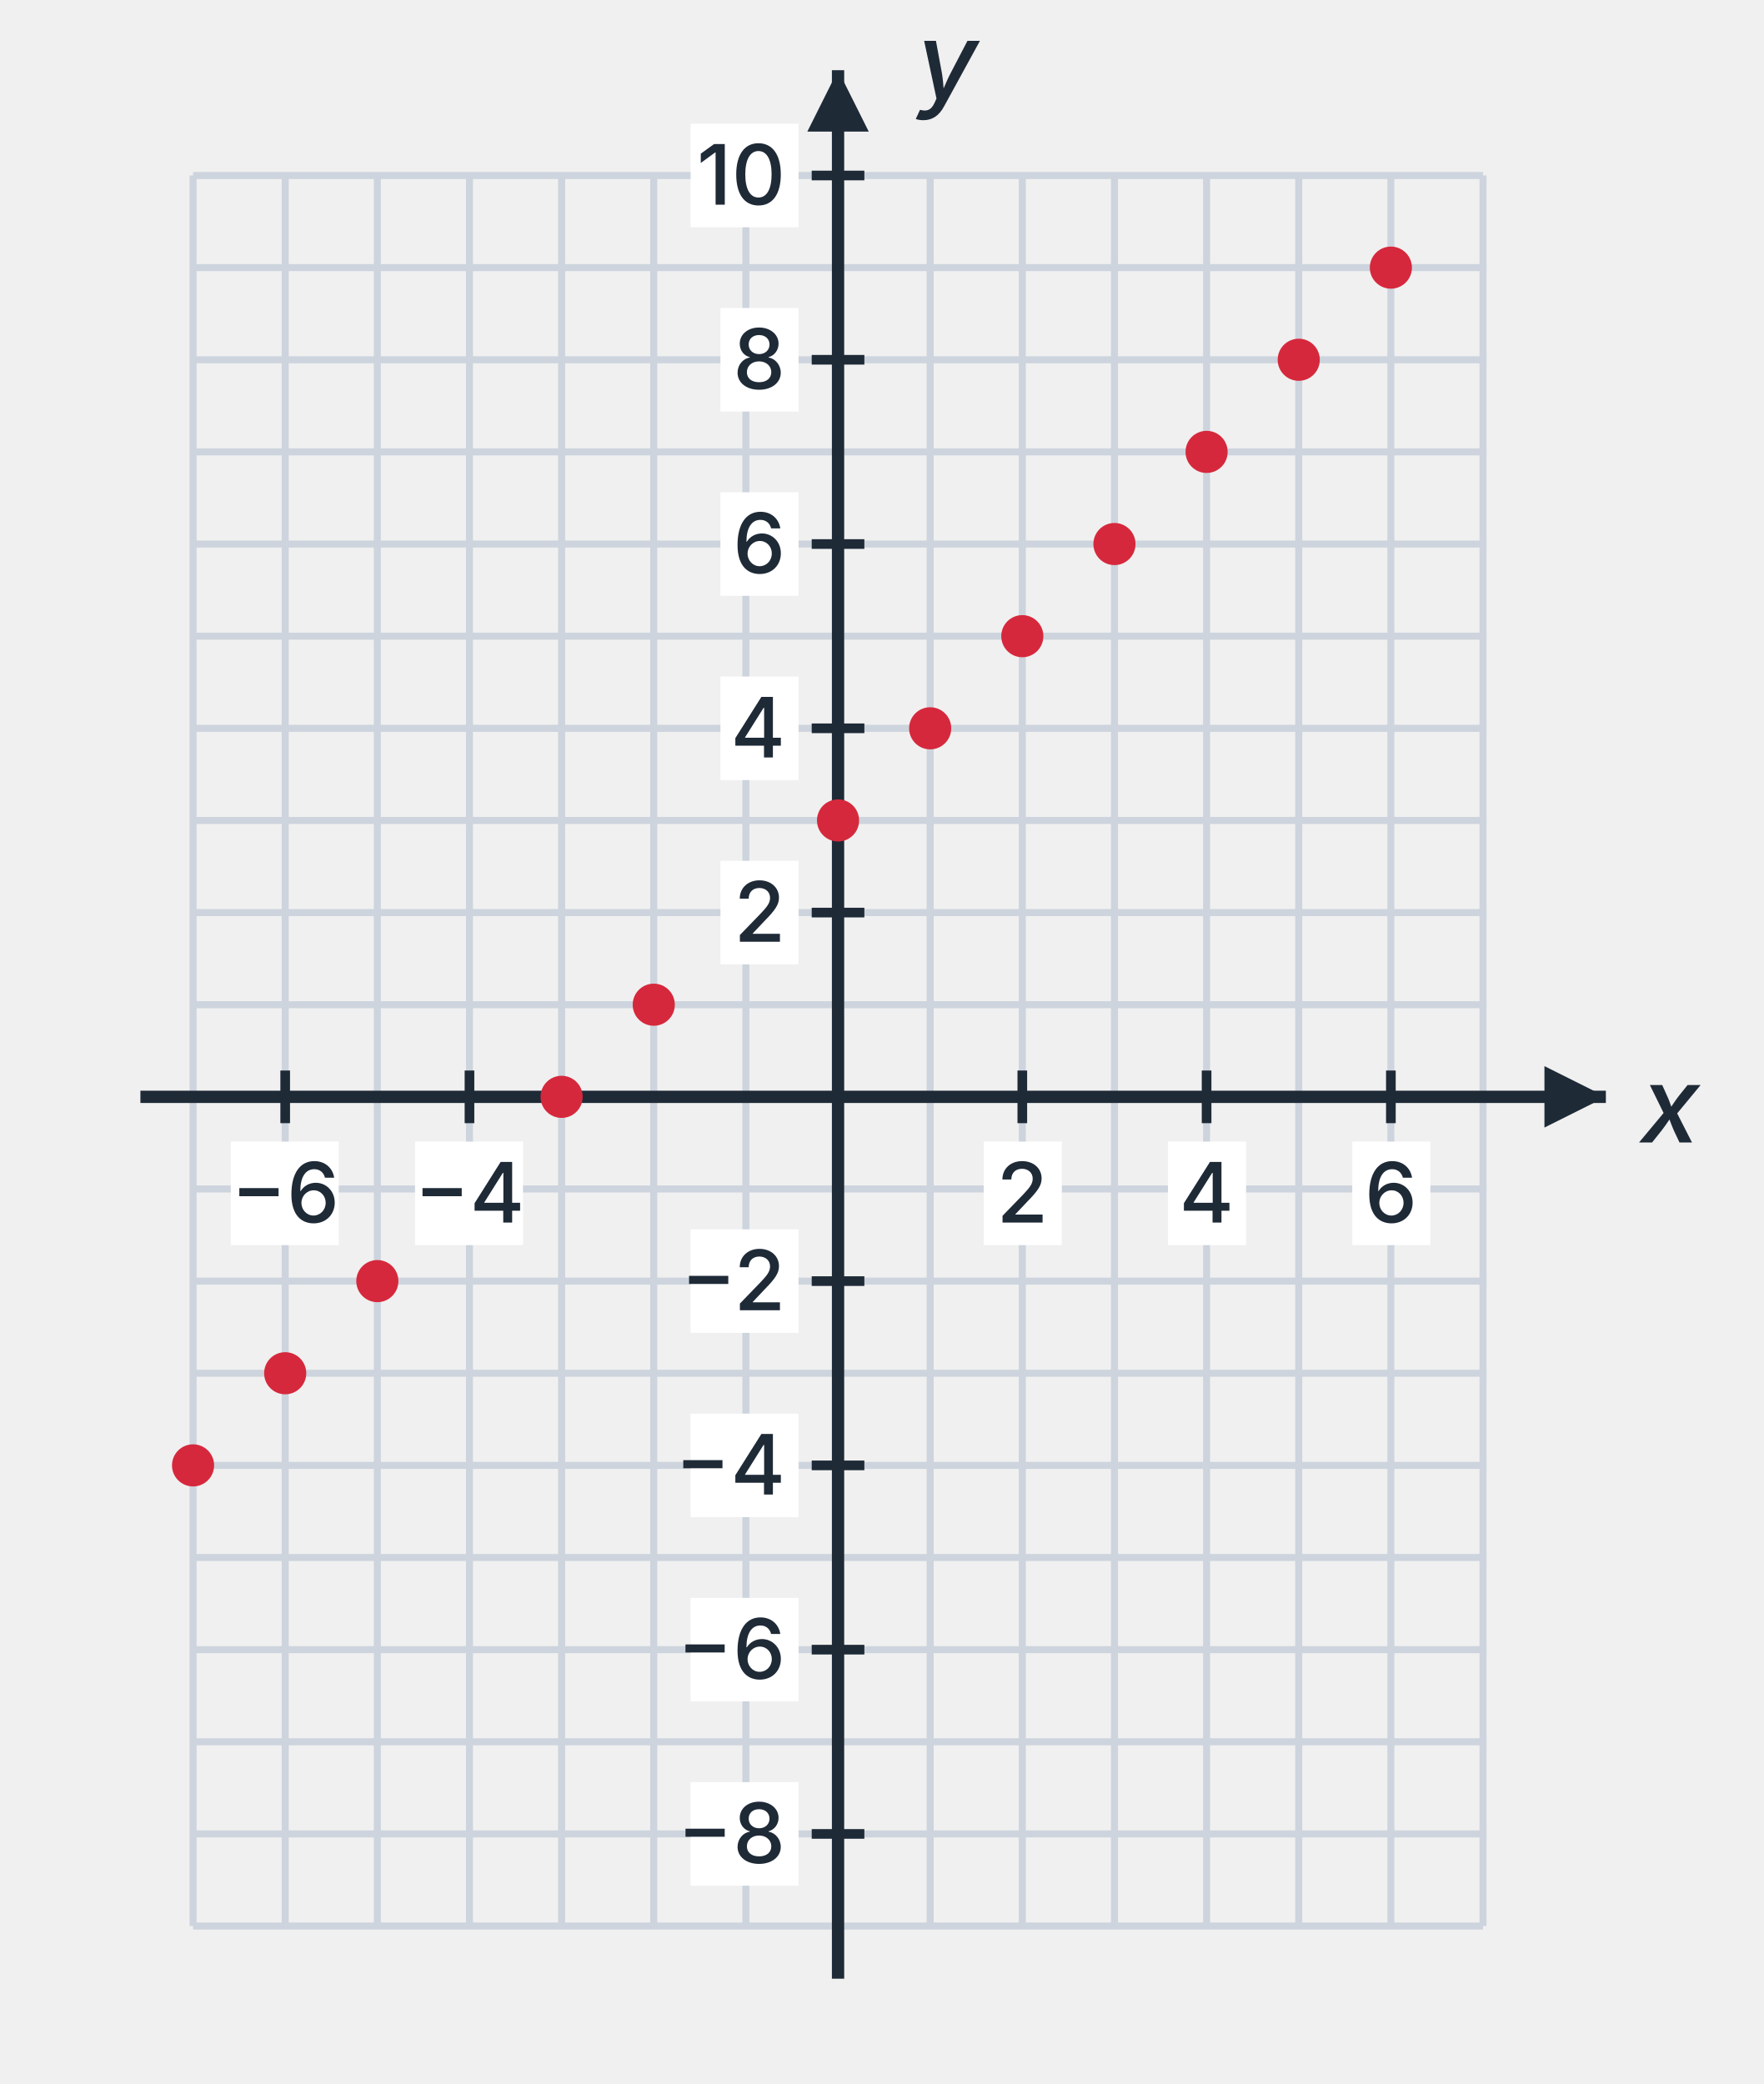
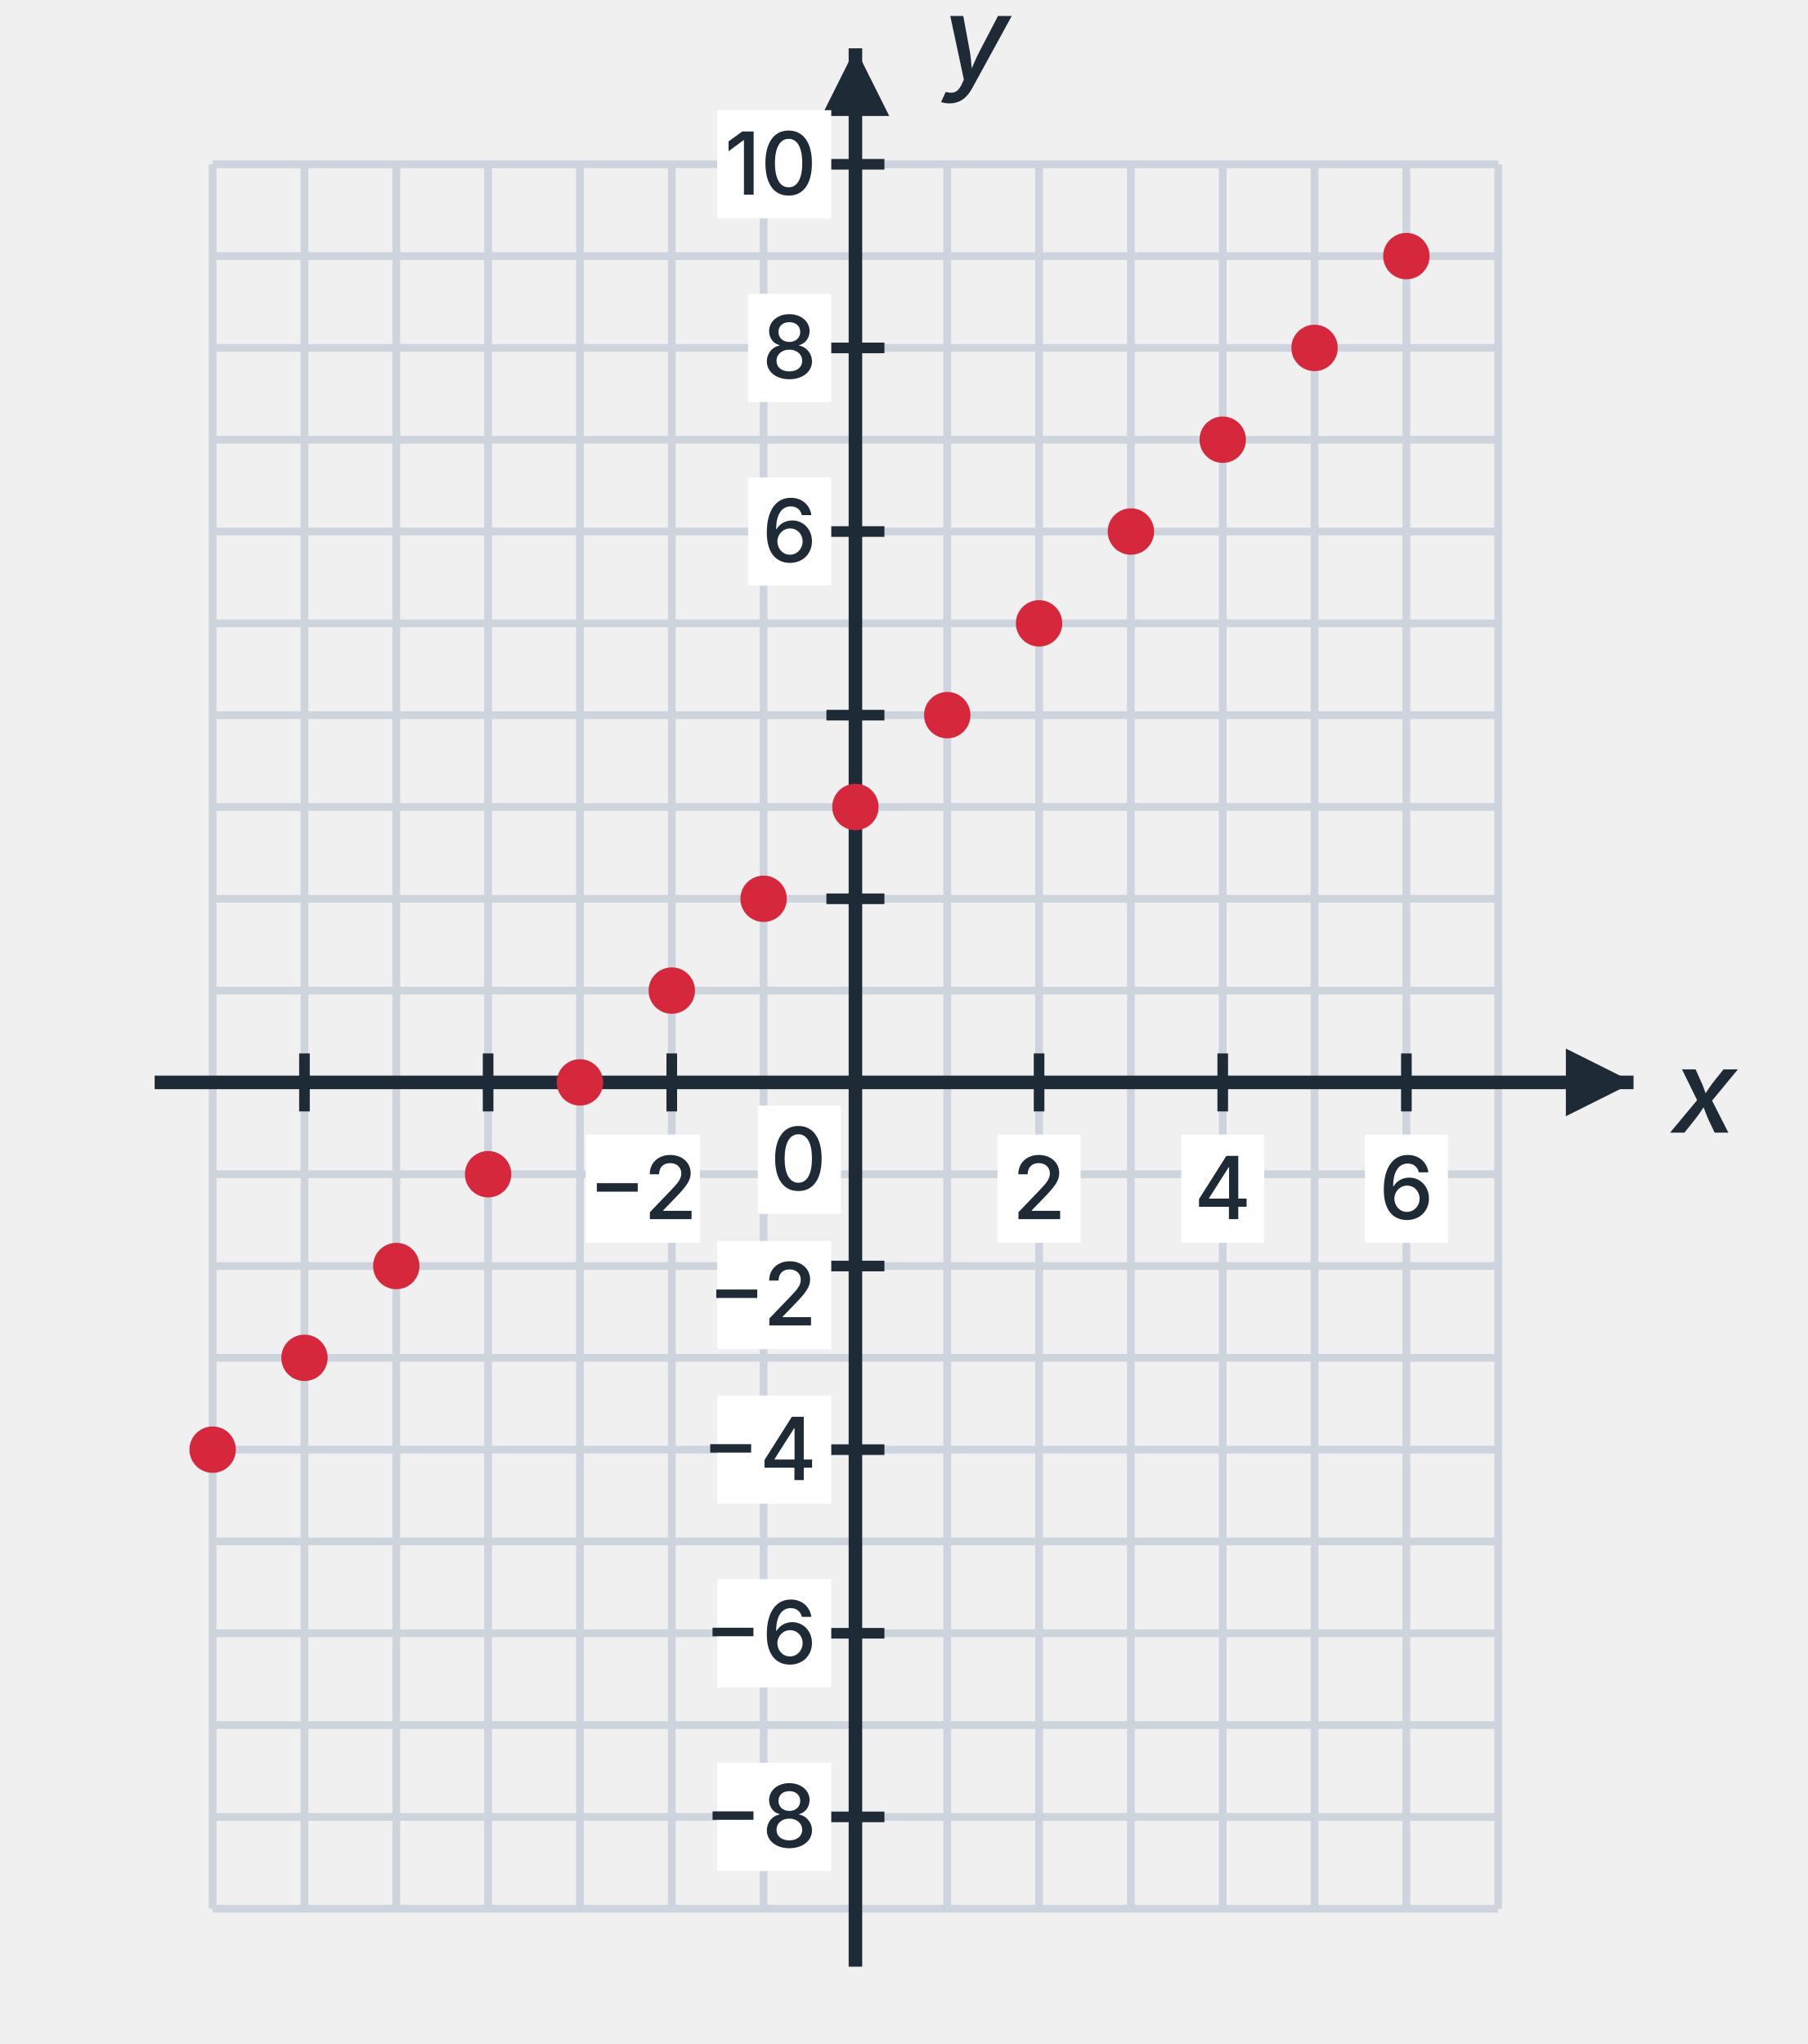
- <svg xmlns="http://www.w3.org/2000/svg" viewBox="0 0 201.0 237.5" width="201.0" height="237.5" font-family="Inter, Arial, sans-serif">
-   <line x1="22.0" y1="219.5" x2="22.0" y2="20.0" stroke="#cdd4dd" stroke-width="0.8" />
-   <line x1="32.5" y1="219.5" x2="32.5" y2="20.0" stroke="#cdd4dd" stroke-width="0.8" />
-   <line x1="43.0" y1="219.5" x2="43.0" y2="20.0" stroke="#cdd4dd" stroke-width="0.8" />
-   <line x1="53.5" y1="219.5" x2="53.5" y2="20.0" stroke="#cdd4dd" stroke-width="0.8" />
-   <line x1="64.0" y1="219.5" x2="64.0" y2="20.0" stroke="#cdd4dd" stroke-width="0.8" />
-   <line x1="74.5" y1="219.5" x2="74.5" y2="20.0" stroke="#cdd4dd" stroke-width="0.8" />
-   <line x1="85.0" y1="219.5" x2="85.0" y2="20.0" stroke="#cdd4dd" stroke-width="0.8" />
-   <line x1="95.5" y1="219.5" x2="95.5" y2="20.0" stroke="#cdd4dd" stroke-width="0.8" />
-   <line x1="106.0" y1="219.5" x2="106.0" y2="20.0" stroke="#cdd4dd" stroke-width="0.8" />
-   <line x1="116.5" y1="219.5" x2="116.5" y2="20.0" stroke="#cdd4dd" stroke-width="0.8" />
-   <line x1="127.0" y1="219.5" x2="127.0" y2="20.0" stroke="#cdd4dd" stroke-width="0.8" />
-   <line x1="137.5" y1="219.5" x2="137.5" y2="20.0" stroke="#cdd4dd" stroke-width="0.8" />
-   <line x1="148.0" y1="219.5" x2="148.0" y2="20.0" stroke="#cdd4dd" stroke-width="0.8" />
-   <line x1="158.5" y1="219.5" x2="158.5" y2="20.0" stroke="#cdd4dd" stroke-width="0.8" />
-   <line x1="169.0" y1="219.5" x2="169.0" y2="20.0" stroke="#cdd4dd" stroke-width="0.8" />
-   <line x1="22.0" y1="219.5" x2="169.0" y2="219.5" stroke="#cdd4dd" stroke-width="0.8" />
-   <line x1="22.0" y1="209.0" x2="169.0" y2="209.0" stroke="#cdd4dd" stroke-width="0.8" />
-   <line x1="22.0" y1="198.5" x2="169.0" y2="198.5" stroke="#cdd4dd" stroke-width="0.8" />
-   <line x1="22.0" y1="188.0" x2="169.0" y2="188.0" stroke="#cdd4dd" stroke-width="0.8" />
-   <line x1="22.0" y1="177.5" x2="169.0" y2="177.5" stroke="#cdd4dd" stroke-width="0.8" />
-   <line x1="22.0" y1="167.0" x2="169.0" y2="167.0" stroke="#cdd4dd" stroke-width="0.8" />
-   <line x1="22.0" y1="156.5" x2="169.0" y2="156.5" stroke="#cdd4dd" stroke-width="0.8" />
-   <line x1="22.0" y1="146.0" x2="169.0" y2="146.0" stroke="#cdd4dd" stroke-width="0.8" />
-   <line x1="22.0" y1="135.5" x2="169.0" y2="135.5" stroke="#cdd4dd" stroke-width="0.8" />
-   <line x1="22.0" y1="125.0" x2="169.0" y2="125.0" stroke="#cdd4dd" stroke-width="0.8" />
-   <line x1="22.0" y1="114.5" x2="169.0" y2="114.5" stroke="#cdd4dd" stroke-width="0.8" />
-   <line x1="22.0" y1="104.0" x2="169.0" y2="104.0" stroke="#cdd4dd" stroke-width="0.8" />
-   <line x1="22.0" y1="93.5" x2="169.0" y2="93.5" stroke="#cdd4dd" stroke-width="0.8" />
-   <line x1="22.0" y1="83.0" x2="169.0" y2="83.0" stroke="#cdd4dd" stroke-width="0.8" />
-   <line x1="22.0" y1="72.5" x2="169.0" y2="72.5" stroke="#cdd4dd" stroke-width="0.8" />
-   <line x1="22.0" y1="62.0" x2="169.0" y2="62.0" stroke="#cdd4dd" stroke-width="0.8" />
-   <line x1="22.0" y1="51.5" x2="169.0" y2="51.5" stroke="#cdd4dd" stroke-width="0.8" />
-   <line x1="22.0" y1="41.0" x2="169.0" y2="41.0" stroke="#cdd4dd" stroke-width="0.8" />
-   <line x1="22.0" y1="30.5" x2="169.0" y2="30.5" stroke="#cdd4dd" stroke-width="0.8" />
-   <line x1="22.0" y1="20.0" x2="169.0" y2="20.0" stroke="#cdd4dd" stroke-width="0.8" />
-   <line x1="16.0" y1="125.0" x2="183.0" y2="125.0" stroke="#1f2a37" stroke-width="1.4" />
-   <path d="M183.0,125.0 l-7,-3.5 v7 z" fill="#1f2a37" />
-   <line x1="95.5" y1="225.5" x2="95.5" y2="8.0" stroke="#1f2a37" stroke-width="1.4" />
-   <path d="M95.5,8.0 l-3.5,7 h7 z" fill="#1f2a37" />
-   <text x="187.0" y="130.2" text-anchor="start" font-size="12" fill="#1f2a37" font-weight="500" font-style="italic">x</text>
-   <text x="104.5" y="11.2" text-anchor="start" font-size="12" fill="#1f2a37" font-weight="500" font-style="italic">y</text>
-   <line x1="32.5" y1="122.0" x2="32.5" y2="128.0" stroke="#1f2a37" stroke-width="1.1" />
-   <line x1="53.5" y1="122.0" x2="53.5" y2="128.0" stroke="#1f2a37" stroke-width="1.1" />
-   <line x1="116.5" y1="122.0" x2="116.5" y2="128.0" stroke="#1f2a37" stroke-width="1.1" />
-   <line x1="137.5" y1="122.0" x2="137.5" y2="128.0" stroke="#1f2a37" stroke-width="1.1" />
-   <line x1="158.5" y1="122.0" x2="158.5" y2="128.0" stroke="#1f2a37" stroke-width="1.1" />
-   <line x1="92.5" y1="209.0" x2="98.5" y2="209.0" stroke="#1f2a37" stroke-width="1.1" />
-   <line x1="92.5" y1="188.0" x2="98.5" y2="188.0" stroke="#1f2a37" stroke-width="1.1" />
-   <line x1="92.5" y1="167.0" x2="98.5" y2="167.0" stroke="#1f2a37" stroke-width="1.1" />
-   <line x1="92.5" y1="146.0" x2="98.5" y2="146.0" stroke="#1f2a37" stroke-width="1.1" />
-   <line x1="92.5" y1="104.0" x2="98.5" y2="104.0" stroke="#1f2a37" stroke-width="1.1" />
-   <line x1="92.5" y1="83.0" x2="98.5" y2="83.0" stroke="#1f2a37" stroke-width="1.1" />
-   <line x1="92.5" y1="62.0" x2="98.5" y2="62.0" stroke="#1f2a37" stroke-width="1.1" />
-   <line x1="92.5" y1="41.0" x2="98.5" y2="41.0" stroke="#1f2a37" stroke-width="1.1" />
-   <line x1="92.5" y1="20.0" x2="98.5" y2="20.0" stroke="#1f2a37" stroke-width="1.1" />
-   <circle cx="22.0" cy="167.0" r="2.4" fill="#d6283c" />
-   <circle cx="32.5" cy="156.5" r="2.4" fill="#d6283c" />
-   <circle cx="43.0" cy="146.0" r="2.4" fill="#d6283c" />
-   <circle cx="53.5" cy="135.5" r="2.4" fill="#d6283c" />
-   <circle cx="64.0" cy="125.0" r="2.4" fill="#d6283c" />
-   <circle cx="74.5" cy="114.5" r="2.4" fill="#d6283c" />
-   <circle cx="85.0" cy="104.0" r="2.4" fill="#d6283c" />
-   <circle cx="95.5" cy="93.5" r="2.4" fill="#d6283c" />
-   <circle cx="106.0" cy="83.0" r="2.4" fill="#d6283c" />
-   <circle cx="116.5" cy="72.5" r="2.4" fill="#d6283c" />
-   <circle cx="127.0" cy="62.0" r="2.4" fill="#d6283c" />
-   <circle cx="137.5" cy="51.5" r="2.4" fill="#d6283c" />
-   <circle cx="148.0" cy="41.0" r="2.4" fill="#d6283c" />
-   <circle cx="158.5" cy="30.5" r="2.4" fill="#d6283c" />
-   <rect x="26.3" y="130.1" width="12.3" height="11.8" fill="#fff" />
-   <text x="32.5" y="139.325" text-anchor="middle" font-size="9.5" fill="#1f2a37" font-weight="500">−6</text>
-   <rect x="47.3" y="130.1" width="12.3" height="11.8" fill="#fff" />
-   <text x="53.5" y="139.325" text-anchor="middle" font-size="9.5" fill="#1f2a37" font-weight="500">−4</text>
-   <rect x="112.1" y="130.1" width="8.9" height="11.8" fill="#fff" />
-   <text x="116.5" y="139.325" text-anchor="middle" font-size="9.5" fill="#1f2a37" font-weight="500">2</text>
-   <rect x="133.1" y="130.1" width="8.9" height="11.8" fill="#fff" />
-   <text x="137.5" y="139.325" text-anchor="middle" font-size="9.5" fill="#1f2a37" font-weight="500">4</text>
-   <rect x="154.1" y="130.1" width="8.9" height="11.8" fill="#fff" />
-   <text x="158.5" y="139.325" text-anchor="middle" font-size="9.5" fill="#1f2a37" font-weight="500">6</text>
-   <rect x="78.7" y="203.1" width="12.3" height="11.8" fill="#fff" />
-   <text x="89.5" y="212.325" text-anchor="end" font-size="9.5" fill="#1f2a37" font-weight="500">−8</text>
-   <rect x="78.7" y="182.1" width="12.3" height="11.8" fill="#fff" />
-   <text x="89.5" y="191.325" text-anchor="end" font-size="9.5" fill="#1f2a37" font-weight="500">−6</text>
-   <rect x="78.7" y="161.1" width="12.3" height="11.8" fill="#fff" />
-   <text x="89.5" y="170.325" text-anchor="end" font-size="9.5" fill="#1f2a37" font-weight="500">−4</text>
-   <rect x="78.7" y="140.1" width="12.3" height="11.8" fill="#fff" />
-   <text x="89.5" y="149.325" text-anchor="end" font-size="9.5" fill="#1f2a37" font-weight="500">−2</text>
-   <rect x="82.1" y="98.1" width="8.9" height="11.8" fill="#fff" />
-   <text x="89.5" y="107.325" text-anchor="end" font-size="9.5" fill="#1f2a37" font-weight="500">2</text>
-   <rect x="82.1" y="77.1" width="8.9" height="11.8" fill="#fff" />
-   <text x="89.5" y="86.325" text-anchor="end" font-size="9.5" fill="#1f2a37" font-weight="500">4</text>
-   <rect x="82.1" y="56.1" width="8.9" height="11.8" fill="#fff" />
-   <text x="89.5" y="65.325" text-anchor="end" font-size="9.5" fill="#1f2a37" font-weight="500">6</text>
-   <rect x="82.1" y="35.1" width="8.9" height="11.8" fill="#fff" />
-   <text x="89.5" y="44.325" text-anchor="end" font-size="9.5" fill="#1f2a37" font-weight="500">8</text>
-   <rect x="78.7" y="14.1" width="12.3" height="11.8" fill="#fff" />
-   <text x="89.5" y="23.325" text-anchor="end" font-size="9.5" fill="#1f2a37" font-weight="500">10</text>
+ <svg xmlns="http://www.w3.org/2000/svg" viewBox="0 0 187.0 211.5" width="187.0" height="211.5" font-family="Inter, Arial, sans-serif">
+   <line x1="22.0" y1="197.5" x2="22.0" y2="17.0" stroke="#cdd4dd" stroke-width="0.8" />
+   <line x1="31.5" y1="197.5" x2="31.5" y2="17.0" stroke="#cdd4dd" stroke-width="0.8" />
+   <line x1="41.0" y1="197.5" x2="41.0" y2="17.0" stroke="#cdd4dd" stroke-width="0.8" />
+   <line x1="50.5" y1="197.5" x2="50.5" y2="17.0" stroke="#cdd4dd" stroke-width="0.8" />
+   <line x1="60.0" y1="197.5" x2="60.0" y2="17.0" stroke="#cdd4dd" stroke-width="0.8" />
+   <line x1="69.5" y1="197.5" x2="69.5" y2="17.0" stroke="#cdd4dd" stroke-width="0.8" />
+   <line x1="79.0" y1="197.5" x2="79.0" y2="17.0" stroke="#cdd4dd" stroke-width="0.8" />
+   <line x1="88.5" y1="197.5" x2="88.5" y2="17.0" stroke="#cdd4dd" stroke-width="0.8" />
+   <line x1="98.0" y1="197.5" x2="98.0" y2="17.0" stroke="#cdd4dd" stroke-width="0.8" />
+   <line x1="107.5" y1="197.5" x2="107.5" y2="17.0" stroke="#cdd4dd" stroke-width="0.8" />
+   <line x1="117.0" y1="197.5" x2="117.0" y2="17.0" stroke="#cdd4dd" stroke-width="0.8" />
+   <line x1="126.5" y1="197.5" x2="126.5" y2="17.0" stroke="#cdd4dd" stroke-width="0.8" />
+   <line x1="136.0" y1="197.5" x2="136.0" y2="17.0" stroke="#cdd4dd" stroke-width="0.8" />
+   <line x1="145.5" y1="197.5" x2="145.5" y2="17.0" stroke="#cdd4dd" stroke-width="0.8" />
+   <line x1="155.0" y1="197.5" x2="155.0" y2="17.0" stroke="#cdd4dd" stroke-width="0.8" />
+   <line x1="22.0" y1="197.5" x2="155.0" y2="197.5" stroke="#cdd4dd" stroke-width="0.8" />
+   <line x1="22.0" y1="188.0" x2="155.0" y2="188.0" stroke="#cdd4dd" stroke-width="0.8" />
+   <line x1="22.0" y1="178.5" x2="155.0" y2="178.5" stroke="#cdd4dd" stroke-width="0.8" />
+   <line x1="22.0" y1="169.0" x2="155.0" y2="169.0" stroke="#cdd4dd" stroke-width="0.8" />
+   <line x1="22.0" y1="159.5" x2="155.0" y2="159.5" stroke="#cdd4dd" stroke-width="0.8" />
+   <line x1="22.0" y1="150.0" x2="155.0" y2="150.0" stroke="#cdd4dd" stroke-width="0.8" />
+   <line x1="22.0" y1="140.5" x2="155.0" y2="140.5" stroke="#cdd4dd" stroke-width="0.8" />
+   <line x1="22.0" y1="131.0" x2="155.0" y2="131.0" stroke="#cdd4dd" stroke-width="0.8" />
+   <line x1="22.0" y1="121.5" x2="155.0" y2="121.5" stroke="#cdd4dd" stroke-width="0.8" />
+   <line x1="22.0" y1="112.0" x2="155.0" y2="112.0" stroke="#cdd4dd" stroke-width="0.8" />
+   <line x1="22.0" y1="102.5" x2="155.0" y2="102.5" stroke="#cdd4dd" stroke-width="0.8" />
+   <line x1="22.0" y1="93.0" x2="155.0" y2="93.0" stroke="#cdd4dd" stroke-width="0.8" />
+   <line x1="22.0" y1="83.5" x2="155.0" y2="83.5" stroke="#cdd4dd" stroke-width="0.8" />
+   <line x1="22.0" y1="74.0" x2="155.0" y2="74.0" stroke="#cdd4dd" stroke-width="0.8" />
+   <line x1="22.0" y1="64.5" x2="155.0" y2="64.5" stroke="#cdd4dd" stroke-width="0.8" />
+   <line x1="22.0" y1="55.0" x2="155.0" y2="55.0" stroke="#cdd4dd" stroke-width="0.8" />
+   <line x1="22.0" y1="45.5" x2="155.0" y2="45.5" stroke="#cdd4dd" stroke-width="0.8" />
+   <line x1="22.0" y1="36.0" x2="155.0" y2="36.0" stroke="#cdd4dd" stroke-width="0.8" />
+   <line x1="22.0" y1="26.5" x2="155.0" y2="26.5" stroke="#cdd4dd" stroke-width="0.8" />
+   <line x1="22.0" y1="17.0" x2="155.0" y2="17.0" stroke="#cdd4dd" stroke-width="0.8" />
+   <line x1="16.0" y1="112.0" x2="169.0" y2="112.0" stroke="#1f2a37" stroke-width="1.4" />
+   <path d="M169.0,112.0 l-7,-3.5 v7 z" fill="#1f2a37" />
+   <line x1="88.5" y1="203.5" x2="88.5" y2="5.0" stroke="#1f2a37" stroke-width="1.4" />
+   <path d="M88.5,5.0 l-3.5,7 h7 z" fill="#1f2a37" />
+   <text x="173.0" y="117.2" text-anchor="start" font-size="12" fill="#1f2a37" font-weight="500" font-style="italic">x</text>
+   <text x="97.5" y="8.2" text-anchor="start" font-size="12" fill="#1f2a37" font-weight="500" font-style="italic">y</text>
+   <line x1="31.5" y1="109.0" x2="31.5" y2="115.0" stroke="#1f2a37" stroke-width="1.1" />
+   <line x1="50.5" y1="109.0" x2="50.5" y2="115.0" stroke="#1f2a37" stroke-width="1.1" />
+   <line x1="69.5" y1="109.0" x2="69.5" y2="115.0" stroke="#1f2a37" stroke-width="1.1" />
+   <line x1="107.5" y1="109.0" x2="107.5" y2="115.0" stroke="#1f2a37" stroke-width="1.1" />
+   <line x1="126.5" y1="109.0" x2="126.5" y2="115.0" stroke="#1f2a37" stroke-width="1.1" />
+   <line x1="145.5" y1="109.0" x2="145.5" y2="115.0" stroke="#1f2a37" stroke-width="1.1" />
+   <line x1="85.5" y1="188.0" x2="91.5" y2="188.0" stroke="#1f2a37" stroke-width="1.1" />
+   <line x1="85.5" y1="169.0" x2="91.5" y2="169.0" stroke="#1f2a37" stroke-width="1.1" />
+   <line x1="85.5" y1="150.0" x2="91.5" y2="150.0" stroke="#1f2a37" stroke-width="1.1" />
+   <line x1="85.5" y1="131.0" x2="91.5" y2="131.0" stroke="#1f2a37" stroke-width="1.1" />
+   <line x1="85.5" y1="93.0" x2="91.5" y2="93.0" stroke="#1f2a37" stroke-width="1.1" />
+   <line x1="85.5" y1="74.0" x2="91.5" y2="74.0" stroke="#1f2a37" stroke-width="1.1" />
+   <line x1="85.5" y1="55.0" x2="91.5" y2="55.0" stroke="#1f2a37" stroke-width="1.1" />
+   <line x1="85.5" y1="36.0" x2="91.5" y2="36.0" stroke="#1f2a37" stroke-width="1.1" />
+   <line x1="85.5" y1="17.0" x2="91.5" y2="17.0" stroke="#1f2a37" stroke-width="1.1" />
+   <rect x="60.6" y="117.4" width="11.8" height="11.2" fill="#fff" />
+   <text x="66.5" y="126.15" text-anchor="middle" font-size="9" fill="#1f2a37" font-weight="500">−2</text>
+   <rect x="103.2" y="117.4" width="8.6" height="11.2" fill="#fff" />
+   <text x="107.5" y="126.15" text-anchor="middle" font-size="9" fill="#1f2a37" font-weight="500">2</text>
+   <rect x="122.2" y="117.4" width="8.6" height="11.2" fill="#fff" />
+   <text x="126.5" y="126.15" text-anchor="middle" font-size="9" fill="#1f2a37" font-weight="500">4</text>
+   <rect x="141.2" y="117.4" width="8.6" height="11.2" fill="#fff" />
+   <text x="145.5" y="126.15" text-anchor="middle" font-size="9" fill="#1f2a37" font-weight="500">6</text>
+   <rect x="74.2" y="182.4" width="11.8" height="11.2" fill="#fff" />
+   <text x="84.5" y="191.15" text-anchor="end" font-size="9" fill="#1f2a37" font-weight="500">−8</text>
+   <rect x="74.2" y="163.4" width="11.8" height="11.2" fill="#fff" />
+   <text x="84.5" y="172.15" text-anchor="end" font-size="9" fill="#1f2a37" font-weight="500">−6</text>
+   <rect x="74.2" y="144.4" width="11.8" height="11.2" fill="#fff" />
+   <text x="84.5" y="153.15" text-anchor="end" font-size="9" fill="#1f2a37" font-weight="500">−4</text>
+   <rect x="74.2" y="128.4" width="11.8" height="11.2" fill="#fff" />
+   <text x="84.5" y="137.15" text-anchor="end" font-size="9" fill="#1f2a37" font-weight="500">−2</text>
+   <rect x="77.4" y="49.4" width="8.6" height="11.2" fill="#fff" />
+   <text x="84.5" y="58.15" text-anchor="end" font-size="9" fill="#1f2a37" font-weight="500">6</text>
+   <rect x="77.4" y="30.4" width="8.6" height="11.2" fill="#fff" />
+   <text x="84.5" y="39.15" text-anchor="end" font-size="9" fill="#1f2a37" font-weight="500">8</text>
+   <rect x="74.2" y="11.4" width="11.8" height="11.2" fill="#fff" />
+   <text x="84.5" y="20.15" text-anchor="end" font-size="9" fill="#1f2a37" font-weight="500">10</text>
+   <rect x="78.4" y="114.4" width="8.6" height="11.2" fill="#fff" />
+   <text x="85.5" y="123.15" text-anchor="end" font-size="9" fill="#1f2a37" font-weight="500">0</text>
+   <circle cx="22.0" cy="150.0" r="2.4" fill="#d6283c" />
+   <circle cx="31.5" cy="140.5" r="2.4" fill="#d6283c" />
+   <circle cx="41.0" cy="131.0" r="2.4" fill="#d6283c" />
+   <circle cx="50.5" cy="121.5" r="2.4" fill="#d6283c" />
+   <circle cx="60.0" cy="112.0" r="2.4" fill="#d6283c" />
+   <circle cx="69.5" cy="102.5" r="2.4" fill="#d6283c" />
+   <circle cx="79.0" cy="93.0" r="2.4" fill="#d6283c" />
+   <circle cx="88.5" cy="83.5" r="2.4" fill="#d6283c" />
+   <circle cx="98.0" cy="74.0" r="2.4" fill="#d6283c" />
+   <circle cx="107.5" cy="64.5" r="2.4" fill="#d6283c" />
+   <circle cx="117.0" cy="55.0" r="2.4" fill="#d6283c" />
+   <circle cx="126.5" cy="45.5" r="2.4" fill="#d6283c" />
+   <circle cx="136.0" cy="36.0" r="2.4" fill="#d6283c" />
+   <circle cx="145.5" cy="26.5" r="2.4" fill="#d6283c" />
</svg>
